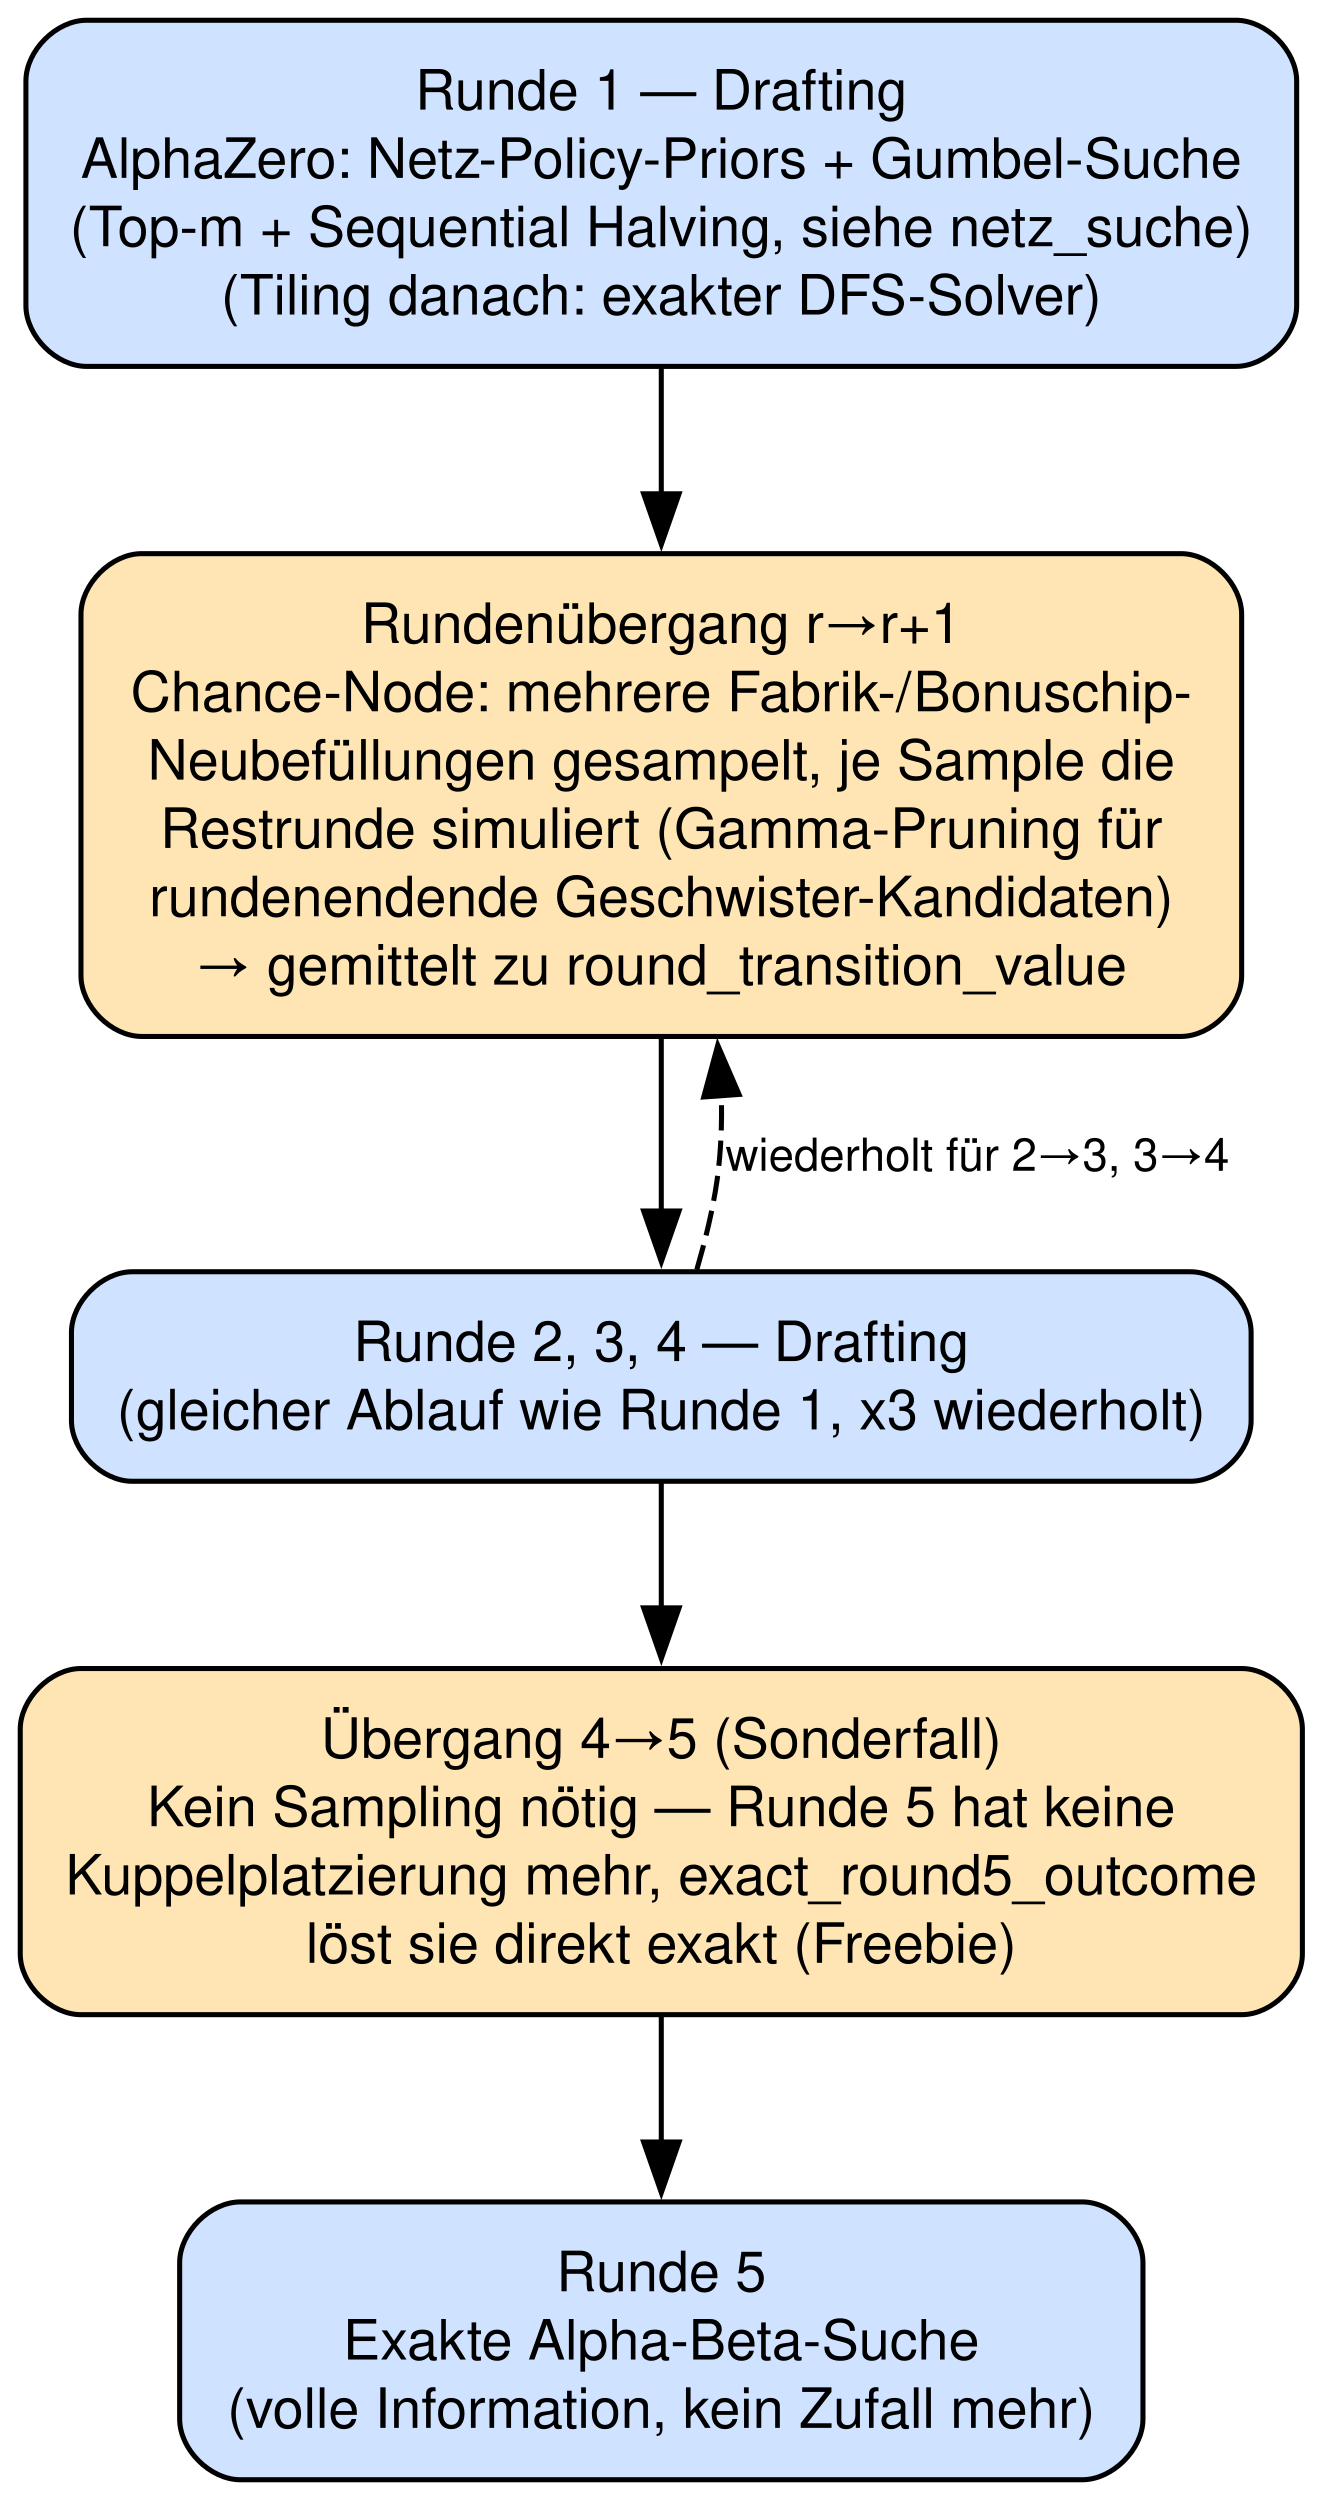
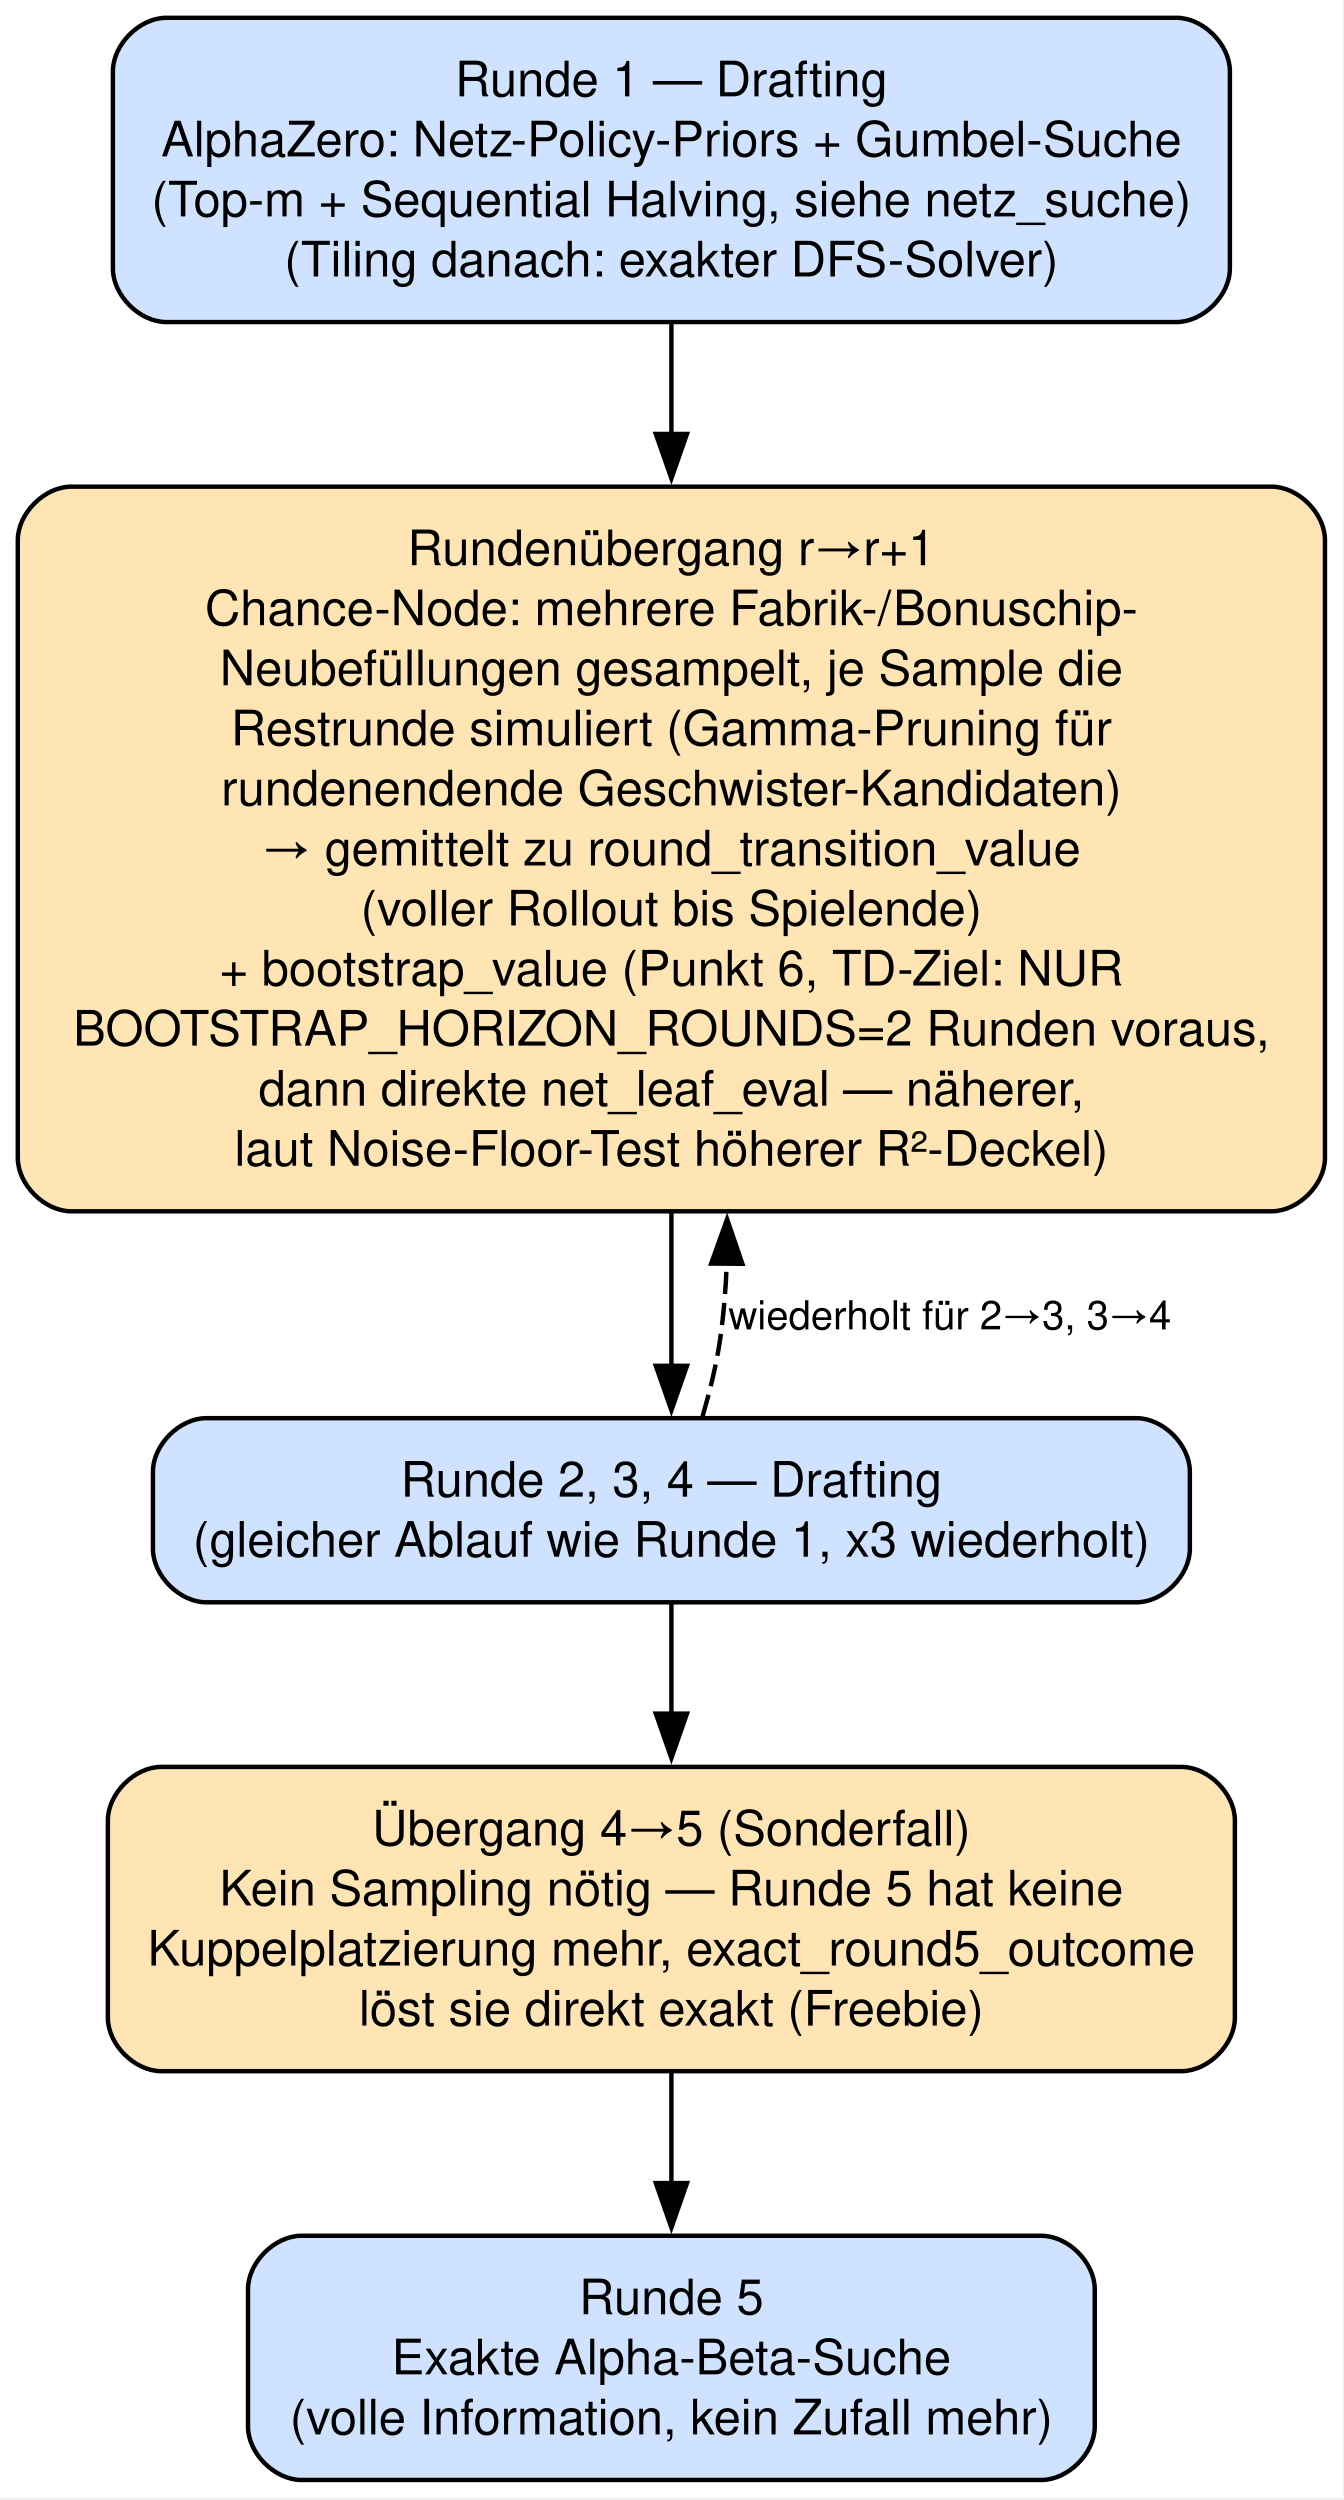
- <svg xmlns="http://www.w3.org/2000/svg" width="261pt" height="494pt" viewBox="0.00 0.00 261.00 494.00">
-   <g id="graph0" class="graph" transform="scale(1 1) rotate(0) translate(4 490)">
-     <polygon fill="white" stroke="none" points="-4,4 -4,-490 257.35,-490 257.35,4 -4,4" />
+ <svg xmlns="http://www.w3.org/2000/svg" width="302pt" height="562pt" viewBox="0.00 0.00 302.00 562.00">
+   <g id="graph0" class="graph" transform="scale(1 1) rotate(0) translate(4 557.5)">
+     <polygon fill="white" stroke="none" points="-4,4 -4,-557.5 297.85,-557.5 297.85,4 -4,4" />
    <g id="node1" class="node">
-       <path fill="#cfe2ff" stroke="black" d="M240.22,-486C240.22,-486 13.12,-486 13.12,-486 7.12,-486 1.12,-480 1.12,-474 1.12,-474 1.12,-429.6 1.12,-429.6 1.12,-423.6 7.12,-417.6 13.12,-417.6 13.12,-417.6 240.22,-417.6 240.22,-417.6 246.22,-417.6 252.22,-423.6 252.22,-429.6 252.22,-429.6 252.22,-474 252.22,-474 252.22,-480 246.22,-486 240.22,-486" />
-       <text xml:space="preserve" text-anchor="middle" x="126.67" y="-468.35" font-family="Helvetica,sans-Serif" font-size="11.00">Runde 1 — Drafting</text>
-       <text xml:space="preserve" text-anchor="middle" x="126.67" y="-454.85" font-family="Helvetica,sans-Serif" font-size="11.00">AlphaZero: Netz-Policy-Priors + Gumbel-Suche</text>
-       <text xml:space="preserve" text-anchor="middle" x="126.67" y="-441.35" font-family="Helvetica,sans-Serif" font-size="11.00">(Top-m + Sequential Halving, siehe netz_suche)</text>
-       <text xml:space="preserve" text-anchor="middle" x="126.67" y="-427.85" font-family="Helvetica,sans-Serif" font-size="11.00">(Tiling danach: exakter DFS-Solver)</text>
+       <path fill="#cfe2ff" stroke="black" d="M260.48,-553.5C260.48,-553.5 33.38,-553.5 33.38,-553.5 27.38,-553.5 21.38,-547.5 21.38,-541.5 21.38,-541.5 21.38,-497.1 21.38,-497.1 21.38,-491.1 27.38,-485.1 33.38,-485.1 33.38,-485.1 260.48,-485.1 260.48,-485.1 266.48,-485.1 272.48,-491.1 272.48,-497.1 272.48,-497.1 272.48,-541.5 272.48,-541.5 272.48,-547.5 266.48,-553.5 260.48,-553.5" />
+       <text xml:space="preserve" text-anchor="middle" x="146.93" y="-535.85" font-family="Helvetica,sans-Serif" font-size="11.00">Runde 1 — Drafting</text>
+       <text xml:space="preserve" text-anchor="middle" x="146.93" y="-522.35" font-family="Helvetica,sans-Serif" font-size="11.00">AlphaZero: Netz-Policy-Priors + Gumbel-Suche</text>
+       <text xml:space="preserve" text-anchor="middle" x="146.93" y="-508.85" font-family="Helvetica,sans-Serif" font-size="11.00">(Top-m + Sequential Halving, siehe netz_suche)</text>
+       <text xml:space="preserve" text-anchor="middle" x="146.93" y="-495.35" font-family="Helvetica,sans-Serif" font-size="11.00">(Tiling danach: exakter DFS-Solver)</text>
    </g>
    <g id="node2" class="node">
-       <path fill="#ffe5b4" stroke="black" d="M229.35,-380.6C229.35,-380.6 24,-380.6 24,-380.6 18,-380.6 12,-374.6 12,-368.6 12,-368.6 12,-297.2 12,-297.2 12,-291.2 18,-285.2 24,-285.2 24,-285.2 229.35,-285.2 229.35,-285.2 235.35,-285.2 241.35,-291.2 241.35,-297.2 241.35,-297.2 241.35,-368.6 241.35,-368.6 241.35,-374.6 235.35,-380.6 229.35,-380.6" />
-       <text xml:space="preserve" text-anchor="middle" x="126.67" y="-362.95" font-family="Helvetica,sans-Serif" font-size="11.00">Rundenübergang r→r+1</text>
-       <text xml:space="preserve" text-anchor="middle" x="126.67" y="-349.45" font-family="Helvetica,sans-Serif" font-size="11.00">Chance-Node: mehrere Fabrik-/Bonuschip-</text>
-       <text xml:space="preserve" text-anchor="middle" x="126.67" y="-335.95" font-family="Helvetica,sans-Serif" font-size="11.00">Neubefüllungen gesampelt, je Sample die</text>
-       <text xml:space="preserve" text-anchor="middle" x="126.67" y="-322.45" font-family="Helvetica,sans-Serif" font-size="11.00">Restrunde simuliert (Gamma-Pruning für</text>
-       <text xml:space="preserve" text-anchor="middle" x="126.67" y="-308.95" font-family="Helvetica,sans-Serif" font-size="11.00">rundenendende Geschwister-Kandidaten)</text>
-       <text xml:space="preserve" text-anchor="middle" x="126.67" y="-295.45" font-family="Helvetica,sans-Serif" font-size="11.00">→ gemittelt zu round_transition_value</text>
+       <path fill="#ffe5b4" stroke="black" d="M281.85,-448.1C281.85,-448.1 12,-448.1 12,-448.1 6,-448.1 0,-442.1 0,-436.1 0,-436.1 0,-297.2 0,-297.2 0,-291.2 6,-285.2 12,-285.2 12,-285.2 281.85,-285.2 281.85,-285.2 287.85,-285.2 293.85,-291.2 293.85,-297.2 293.85,-297.2 293.85,-436.1 293.85,-436.1 293.85,-442.1 287.85,-448.1 281.85,-448.1" />
+       <text xml:space="preserve" text-anchor="middle" x="146.93" y="-430.45" font-family="Helvetica,sans-Serif" font-size="11.00">Rundenübergang r→r+1</text>
+       <text xml:space="preserve" text-anchor="middle" x="146.93" y="-416.95" font-family="Helvetica,sans-Serif" font-size="11.00">Chance-Node: mehrere Fabrik-/Bonuschip-</text>
+       <text xml:space="preserve" text-anchor="middle" x="146.93" y="-403.45" font-family="Helvetica,sans-Serif" font-size="11.00">Neubefüllungen gesampelt, je Sample die</text>
+       <text xml:space="preserve" text-anchor="middle" x="146.93" y="-389.95" font-family="Helvetica,sans-Serif" font-size="11.00">Restrunde simuliert (Gamma-Pruning für</text>
+       <text xml:space="preserve" text-anchor="middle" x="146.93" y="-376.45" font-family="Helvetica,sans-Serif" font-size="11.00">rundenendende Geschwister-Kandidaten)</text>
+       <text xml:space="preserve" text-anchor="middle" x="146.93" y="-362.95" font-family="Helvetica,sans-Serif" font-size="11.00">→ gemittelt zu round_transition_value</text>
+       <text xml:space="preserve" text-anchor="middle" x="146.93" y="-349.45" font-family="Helvetica,sans-Serif" font-size="11.00">(voller Rollout bis Spielende)</text>
+       <text xml:space="preserve" text-anchor="middle" x="146.93" y="-335.95" font-family="Helvetica,sans-Serif" font-size="11.00">+ bootstrap_value (Punkt 6, TD-Ziel: NUR</text>
+       <text xml:space="preserve" text-anchor="middle" x="146.93" y="-322.45" font-family="Helvetica,sans-Serif" font-size="11.00">BOOTSTRAP_HORIZON_ROUNDS=2 Runden voraus,</text>
+       <text xml:space="preserve" text-anchor="middle" x="146.93" y="-308.95" font-family="Helvetica,sans-Serif" font-size="11.00">dann direkte net_leaf_eval — näherer,</text>
+       <text xml:space="preserve" text-anchor="middle" x="146.93" y="-295.45" font-family="Helvetica,sans-Serif" font-size="11.00">laut Noise-Floor-Test höherer R²-Deckel)</text>
    </g>
    <g id="edge1" class="edge">
-       <path fill="none" stroke="black" d="M126.67,-417.3C126.67,-409.42 126.67,-400.79 126.67,-392.17" />
-       <polygon fill="black" stroke="black" points="130.18,-392.42 126.68,-382.42 123.18,-392.42 130.18,-392.42" />
+       <path fill="none" stroke="black" d="M146.93,-484.87C146.93,-477.19 146.93,-468.65 146.93,-459.8" />
+       <polygon fill="black" stroke="black" points="150.43,-459.95 146.93,-449.95 143.43,-459.95 150.43,-459.95" />
    </g>
    <g id="node3" class="node">
-       <path fill="#cfe2ff" stroke="black" d="M231.22,-238.7C231.22,-238.7 22.12,-238.7 22.12,-238.7 16.12,-238.7 10.12,-232.7 10.12,-226.7 10.12,-226.7 10.12,-209.3 10.12,-209.3 10.12,-203.3 16.12,-197.3 22.12,-197.3 22.12,-197.3 231.22,-197.3 231.22,-197.3 237.22,-197.3 243.22,-203.3 243.22,-209.3 243.22,-209.3 243.22,-226.7 243.22,-226.7 243.22,-232.7 237.22,-238.7 231.22,-238.7" />
-       <text xml:space="preserve" text-anchor="middle" x="126.67" y="-221.05" font-family="Helvetica,sans-Serif" font-size="11.00">Runde 2, 3, 4 — Drafting</text>
-       <text xml:space="preserve" text-anchor="middle" x="126.67" y="-207.55" font-family="Helvetica,sans-Serif" font-size="11.00">(gleicher Ablauf wie Runde 1, x3 wiederholt)</text>
+       <path fill="#cfe2ff" stroke="black" d="M251.48,-238.7C251.48,-238.7 42.38,-238.7 42.38,-238.7 36.38,-238.7 30.38,-232.7 30.38,-226.7 30.38,-226.7 30.38,-209.3 30.38,-209.3 30.38,-203.3 36.38,-197.3 42.38,-197.3 42.38,-197.3 251.48,-197.3 251.48,-197.3 257.48,-197.3 263.48,-203.3 263.48,-209.3 263.48,-209.3 263.48,-226.7 263.48,-226.7 263.48,-232.7 257.48,-238.7 251.48,-238.7" />
+       <text xml:space="preserve" text-anchor="middle" x="146.93" y="-221.05" font-family="Helvetica,sans-Serif" font-size="11.00">Runde 2, 3, 4 — Drafting</text>
+       <text xml:space="preserve" text-anchor="middle" x="146.93" y="-207.55" font-family="Helvetica,sans-Serif" font-size="11.00">(gleicher Ablauf wie Runde 1, x3 wiederholt)</text>
    </g>
    <g id="edge2" class="edge">
-       <path fill="none" stroke="black" d="M126.67,-285C126.67,-273.38 126.67,-261.2 126.67,-250.52" />
-       <polygon fill="black" stroke="black" points="130.18,-250.71 126.68,-240.71 123.18,-250.71 130.18,-250.71" />
+       <path fill="none" stroke="black" d="M146.93,-285.03C146.93,-272.69 146.93,-260.63 146.93,-250.26" />
+       <polygon fill="black" stroke="black" points="150.43,-250.46 146.93,-240.46 143.43,-250.46 150.43,-250.46" />
    </g>
    <g id="edge5" class="edge">
-       <path fill="none" stroke="black" stroke-dasharray="5,2" d="M133.69,-239.12C135.33,-244.74 136.85,-250.9 137.68,-256.7 138.47,-262.27 138.7,-268.07 138.52,-273.88" />
-       <polygon fill="black" stroke="black" points="135.06,-273.24 137.83,-283.46 142.04,-273.74 135.06,-273.24" />
-       <text xml:space="preserve" text-anchor="middle" x="189.15" y="-258.65" font-family="Helvetica,sans-Serif" font-size="9.00">wiederholt für 2→3, 3→4</text>
+       <path fill="none" stroke="black" stroke-dasharray="5,2" d="M153.94,-239.12C155.58,-244.74 157.1,-250.9 157.93,-256.7 158.72,-262.26 159.18,-267.99 159.38,-273.78" />
+       <polygon fill="black" stroke="black" points="155.88,-273.45 159.45,-283.43 162.88,-273.4 155.88,-273.45" />
+       <text xml:space="preserve" text-anchor="middle" x="209.53" y="-258.65" font-family="Helvetica,sans-Serif" font-size="9.00">wiederholt für 2→3, 3→4</text>
    </g>
    <g id="node4" class="node">
-       <path fill="#ffe5b4" stroke="black" d="M241.35,-160.3C241.35,-160.3 12,-160.3 12,-160.3 6,-160.3 0,-154.3 0,-148.3 0,-148.3 0,-103.9 0,-103.9 0,-97.9 6,-91.9 12,-91.9 12,-91.9 241.35,-91.9 241.35,-91.9 247.35,-91.9 253.35,-97.9 253.35,-103.9 253.35,-103.9 253.35,-148.3 253.35,-148.3 253.35,-154.3 247.35,-160.3 241.35,-160.3" />
-       <text xml:space="preserve" text-anchor="middle" x="126.67" y="-142.65" font-family="Helvetica,sans-Serif" font-size="11.00">Übergang 4→5 (Sonderfall)</text>
-       <text xml:space="preserve" text-anchor="middle" x="126.67" y="-129.15" font-family="Helvetica,sans-Serif" font-size="11.00">Kein Sampling nötig — Runde 5 hat keine</text>
-       <text xml:space="preserve" text-anchor="middle" x="126.67" y="-115.65" font-family="Helvetica,sans-Serif" font-size="11.00">Kuppelplatzierung mehr, exact_round5_outcome</text>
-       <text xml:space="preserve" text-anchor="middle" x="126.67" y="-102.15" font-family="Helvetica,sans-Serif" font-size="11.00">löst sie direkt exakt (Freebie)</text>
+       <path fill="#ffe5b4" stroke="black" d="M261.6,-160.3C261.6,-160.3 32.25,-160.3 32.25,-160.3 26.25,-160.3 20.25,-154.3 20.25,-148.3 20.25,-148.3 20.25,-103.9 20.25,-103.9 20.25,-97.9 26.25,-91.9 32.25,-91.9 32.25,-91.9 261.6,-91.9 261.6,-91.9 267.6,-91.9 273.6,-97.9 273.6,-103.9 273.6,-103.9 273.6,-148.3 273.6,-148.3 273.6,-154.3 267.6,-160.3 261.6,-160.3" />
+       <text xml:space="preserve" text-anchor="middle" x="146.93" y="-142.65" font-family="Helvetica,sans-Serif" font-size="11.00">Übergang 4→5 (Sonderfall)</text>
+       <text xml:space="preserve" text-anchor="middle" x="146.93" y="-129.15" font-family="Helvetica,sans-Serif" font-size="11.00">Kein Sampling nötig — Runde 5 hat keine</text>
+       <text xml:space="preserve" text-anchor="middle" x="146.93" y="-115.65" font-family="Helvetica,sans-Serif" font-size="11.00">Kuppelplatzierung mehr, exact_round5_outcome</text>
+       <text xml:space="preserve" text-anchor="middle" x="146.93" y="-102.15" font-family="Helvetica,sans-Serif" font-size="11.00">löst sie direkt exakt (Freebie)</text>
    </g>
    <g id="edge3" class="edge">
-       <path fill="none" stroke="black" d="M126.67,-197.05C126.67,-189.64 126.67,-180.9 126.67,-172.16" />
-       <polygon fill="black" stroke="black" points="130.18,-172.28 126.68,-162.28 123.18,-172.28 130.18,-172.28" />
+       <path fill="none" stroke="black" d="M146.93,-197.05C146.93,-189.64 146.93,-180.9 146.93,-172.16" />
+       <polygon fill="black" stroke="black" points="150.43,-172.28 146.93,-162.28 143.43,-172.28 150.43,-172.28" />
    </g>
    <g id="node5" class="node">
-       <path fill="#cfe2ff" stroke="black" d="M209.85,-54.9C209.85,-54.9 43.5,-54.9 43.5,-54.9 37.5,-54.9 31.5,-48.9 31.5,-42.9 31.5,-42.9 31.5,-12 31.5,-12 31.5,-6 37.5,0 43.5,0 43.5,0 209.85,0 209.85,0 215.85,0 221.85,-6 221.85,-12 221.85,-12 221.85,-42.9 221.85,-42.9 221.85,-48.9 215.85,-54.9 209.85,-54.9" />
-       <text xml:space="preserve" text-anchor="middle" x="126.67" y="-37.25" font-family="Helvetica,sans-Serif" font-size="11.00">Runde 5</text>
-       <text xml:space="preserve" text-anchor="middle" x="126.67" y="-23.75" font-family="Helvetica,sans-Serif" font-size="11.00">Exakte Alpha-Beta-Suche</text>
-       <text xml:space="preserve" text-anchor="middle" x="126.67" y="-10.25" font-family="Helvetica,sans-Serif" font-size="11.00">(volle Information, kein Zufall mehr)</text>
+       <path fill="#cfe2ff" stroke="black" d="M230.1,-54.9C230.1,-54.9 63.75,-54.9 63.75,-54.9 57.75,-54.9 51.75,-48.9 51.75,-42.9 51.75,-42.9 51.75,-12 51.75,-12 51.75,-6 57.75,0 63.75,0 63.75,0 230.1,0 230.1,0 236.1,0 242.1,-6 242.1,-12 242.1,-12 242.1,-42.9 242.1,-42.9 242.1,-48.9 236.1,-54.9 230.1,-54.9" />
+       <text xml:space="preserve" text-anchor="middle" x="146.93" y="-37.25" font-family="Helvetica,sans-Serif" font-size="11.00">Runde 5</text>
+       <text xml:space="preserve" text-anchor="middle" x="146.93" y="-23.75" font-family="Helvetica,sans-Serif" font-size="11.00">Exakte Alpha-Beta-Suche</text>
+       <text xml:space="preserve" text-anchor="middle" x="146.93" y="-10.25" font-family="Helvetica,sans-Serif" font-size="11.00">(volle Information, kein Zufall mehr)</text>
    </g>
    <g id="edge4" class="edge">
-       <path fill="none" stroke="black" d="M126.67,-91.57C126.67,-83.49 126.67,-74.8 126.67,-66.53" />
-       <polygon fill="black" stroke="black" points="130.18,-66.74 126.68,-56.74 123.18,-66.74 130.18,-66.74" />
+       <path fill="none" stroke="black" d="M146.93,-91.57C146.93,-83.49 146.93,-74.8 146.93,-66.53" />
+       <polygon fill="black" stroke="black" points="150.43,-66.74 146.93,-56.74 143.43,-66.74 150.43,-66.74" />
    </g>
  </g>
</svg>
